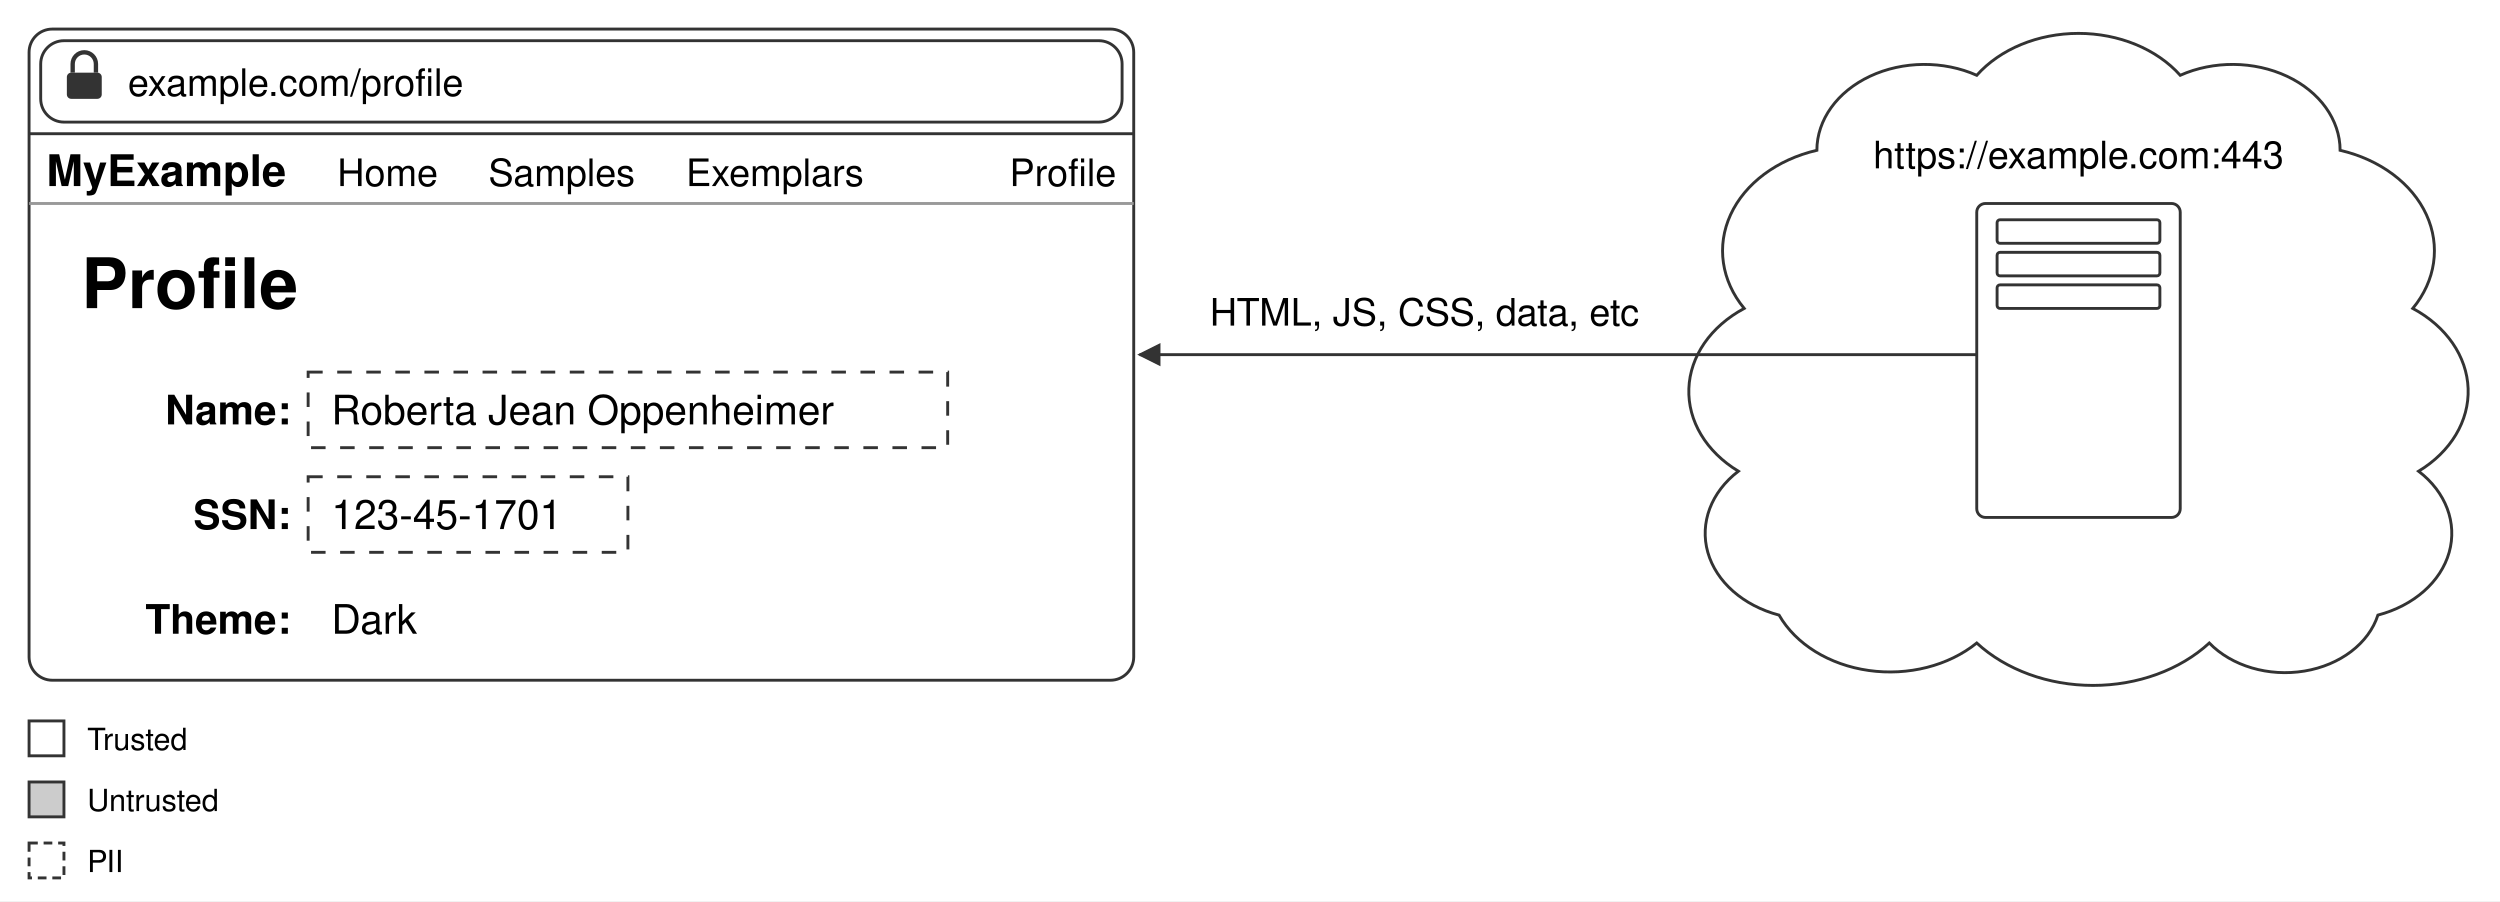
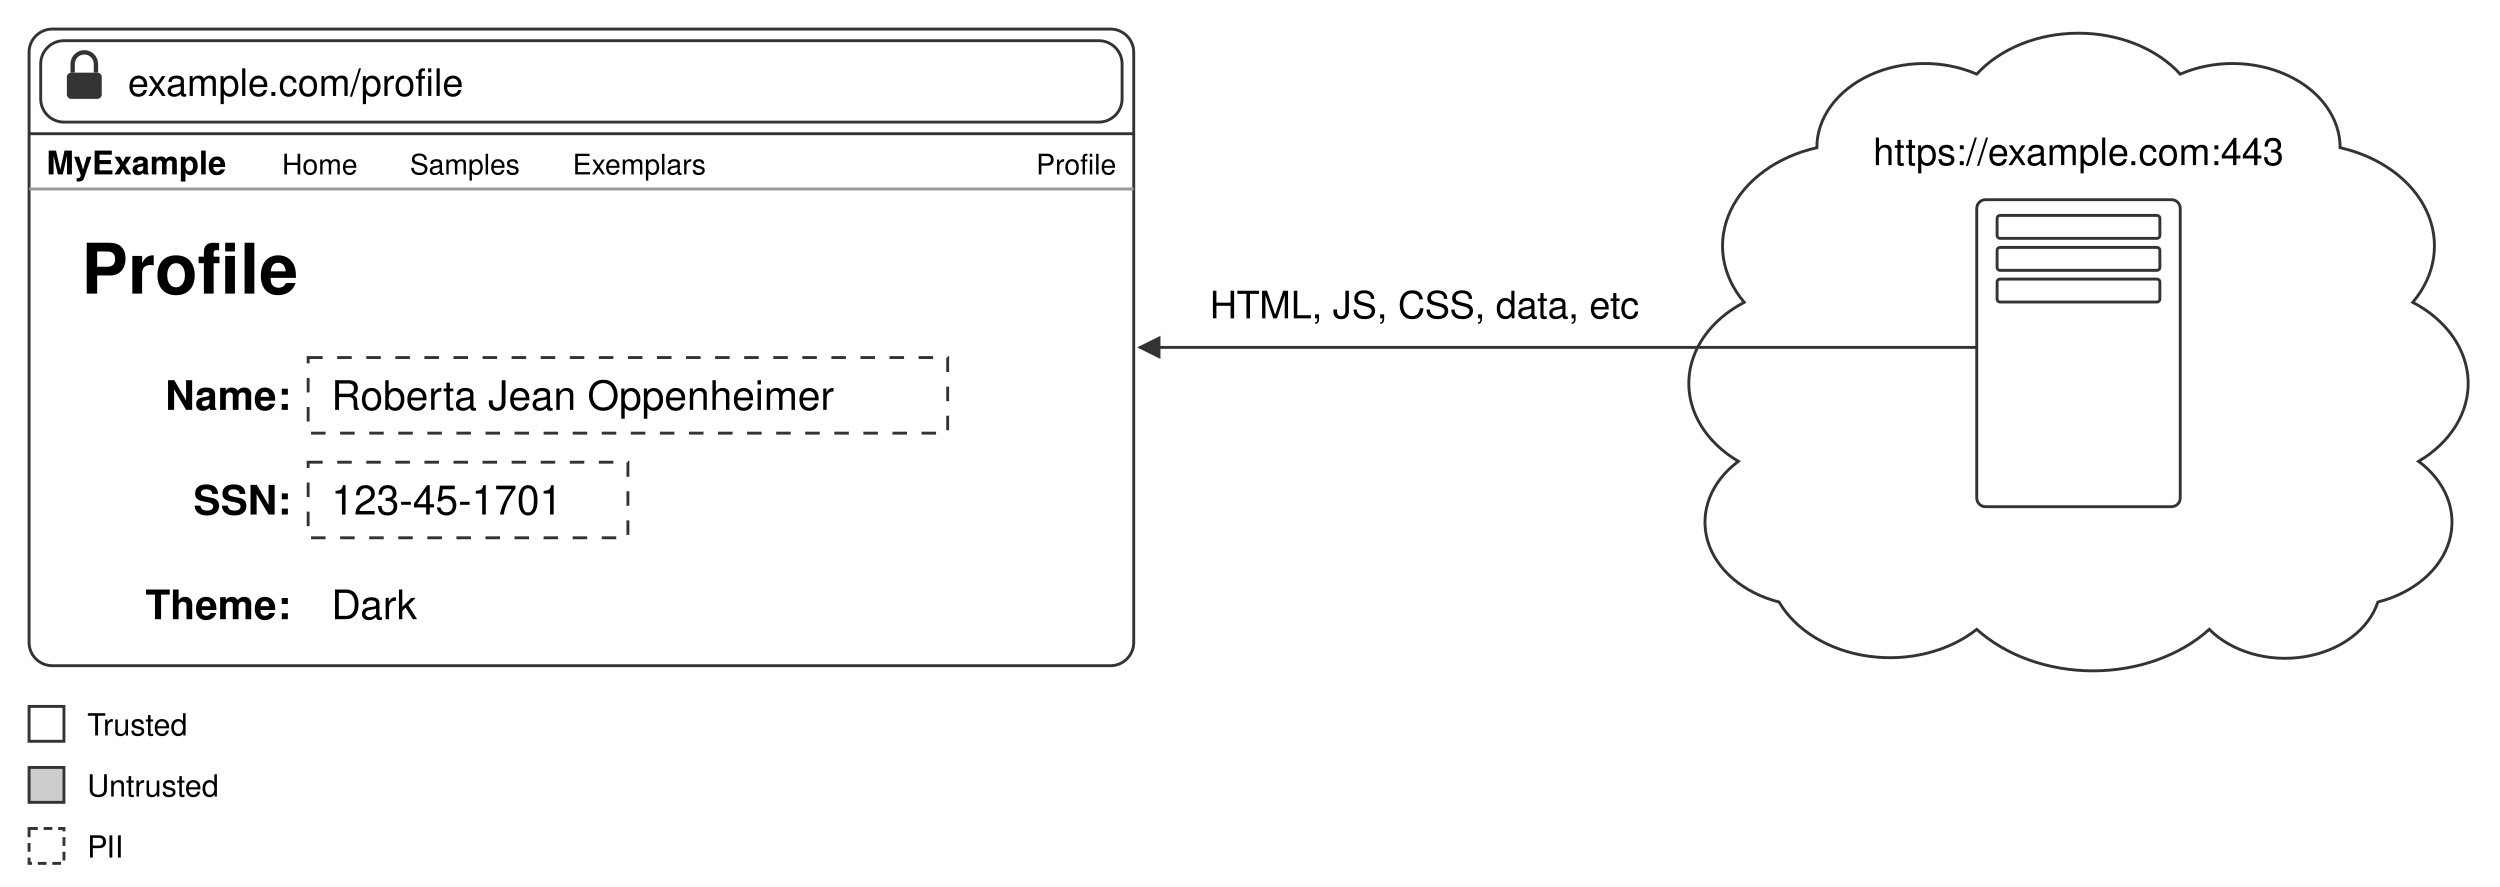
- <svg xmlns="http://www.w3.org/2000/svg" width="860" height="310" viewBox="0 0 860 310" font-family="-apple-system, BlinkMacSystemFont, 'Segoe UI', Helvetica, Arial, sans-serif" font-size="14" fill="#000">
+ <svg xmlns="http://www.w3.org/2000/svg" width="860" height="305" viewBox="0 0 860 305" font-family="-apple-system, BlinkMacSystemFont, 'Segoe UI', Helvetica, Arial, sans-serif" font-size="14" fill="#000">
  <defs>
    <marker id="arrowhead" viewBox="0 0 10 10" refX="9" refY="5" markerWidth="8" markerHeight="8" orient="auto-start-reverse">
      <path d="M0,0 L10,5 L0,10 z" fill="#333" />
    </marker>
  </defs>
-   <rect width="860" height="310" fill="#fff" />
-   <rect x="10" y="10" width="380" height="224" rx="8" fill="#fff" stroke="#333" />
+   <rect width="860" height="305" fill="#fff" />
+   <rect x="10" y="10" width="380" height="219" rx="8" fill="#fff" stroke="#333" />
  <rect x="14" y="14" width="372" height="28" rx="8" fill="#fff" stroke="#333" />
  <path d="M25,25 v-3 a4,4 0 0 1 8,0 v3" fill="none" stroke="#333" stroke-width="1.5" />
  <rect x="23" y="25" width="12" height="9" rx="1.5" fill="#333" />
  <text x="44" y="33" font-size="13">example.com/profile</text>
  <line x1="10" y1="46" x2="390" y2="46" stroke="#333" />
-   <text x="16" y="64" font-size="15" font-weight="bold">MyExample</text>
-   <text x="116" y="64" font-size="13">Home</text>
-   <text x="168" y="64" font-size="13">Samples</text>
-   <text x="236" y="64" font-size="13">Exemplars</text>
-   <text x="384" y="64" font-size="13" text-anchor="end">Profile</text>
-   <line x1="10" y1="70" x2="390" y2="70" stroke="#999" />
-   <text x="28" y="106" font-size="24" font-weight="bold">Profile</text>
-   <text x="100" y="146" text-anchor="end" font-weight="bold">Name:</text>
-   <rect x="106" y="128" width="220" height="26" fill="#fff" stroke="#333" stroke-dasharray="5 5" />
-   <text x="114" y="146">Roberta Jean Oppenheimer</text>
-   <text x="100" y="182" text-anchor="end" font-weight="bold">SSN:</text>
-   <rect x="106" y="164" width="110" height="26" fill="#fff" stroke="#333" stroke-dasharray="5 5" />
-   <text x="114" y="182">123-45-1701</text>
-   <text x="100" y="218" text-anchor="end" font-weight="bold">Theme:</text>
-   <text x="114" y="218">Dark</text>
-   <path d="M612,211.6            A37,29.6 0 0 1 598,162.1            A43,34.4 0 0 1 600,106.1            A45,36 0 0 1 625,51.7            A37,29.6 0 0 1 680,25.9            A43,34.4 0 0 1 750,25.9            A37,29.6 0 0 1 805,51.7            A45,36 0 0 1 830,106.1            A43,34.4 0 0 1 832,162.1            A37,29.6 0 0 1 818,211.6            A33,26.4 0 0 1 760,221.2            A53,42.4 0 0 1 680,221.2            A42,33.6 0 0 1 612,211.6 z" fill="#fff" stroke="#333" />
-   <rect x="680" y="70" width="70" height="108" rx="3" fill="#fff" stroke="#333" />
-   <rect x="687" y="75.6" width="56" height="8.1" rx="1" fill="#fff" stroke="#333" />
-   <rect x="687" y="86.8" width="56" height="8.1" rx="1" fill="#fff" stroke="#333" />
-   <rect x="687" y="98" width="56" height="8.1" rx="1" fill="#fff" stroke="#333" />
-   <text x="715" y="57.9" text-anchor="middle" font-size="13">https://example.com:443</text>
-   <line x1="680" y1="122" x2="392" y2="122" stroke="#333" marker-end="url(#arrowhead)" />
-   <text x="490" y="112" text-anchor="middle" font-size="13">HTML, JS, CSS, data, etc</text>
-   <rect x="10" y="248" width="12" height="12" fill="#fff" stroke="#333" />
-   <text x="30" y="258" font-size="10.5">Trusted</text>
-   <rect x="10" y="269" width="12" height="12" fill="#ccc" stroke="#333" />
-   <text x="30" y="279" font-size="10.5">Untrusted</text>
-   <rect x="10" y="290" width="12" height="12" fill="#fff" stroke="#333" stroke-dasharray="3 2" />
-   <text x="30" y="300" font-size="10.5">PII</text>
+   <text x="16" y="60" font-size="11.25" font-weight="bold">MyExample</text>
+   <text x="97" y="60" font-size="9.75">Home</text>
+   <text x="141" y="60" font-size="9.75">Samples</text>
+   <text x="197" y="60" font-size="9.75">Exemplars</text>
+   <text x="384" y="60" font-size="9.75" text-anchor="end">Profile</text>
+   <line x1="10" y1="65" x2="390" y2="65" stroke="#999" />
+   <text x="28" y="101" font-size="24" font-weight="bold">Profile</text>
+   <text x="100" y="141" text-anchor="end" font-weight="bold">Name:</text>
+   <rect x="106" y="123" width="220" height="26" fill="#fff" stroke="#333" stroke-dasharray="5 5" />
+   <text x="114" y="141">Roberta Jean Oppenheimer</text>
+   <text x="100" y="177" text-anchor="end" font-weight="bold">SSN:</text>
+   <rect x="106" y="159" width="110" height="26" fill="#fff" stroke="#333" stroke-dasharray="5 5" />
+   <text x="114" y="177">123-45-1701</text>
+   <text x="100" y="213" text-anchor="end" font-weight="bold">Theme:</text>
+   <text x="114" y="213">Dark</text>
+   <path d="M612,207.1            A37,28.9 0 0 1 598,158.7            A43,33.6 0 0 1 600,104            A45,35.2 0 0 1 625,50.8            A37,28.9 0 0 1 680,25.5            A43,33.6 0 0 1 750,25.5            A37,28.9 0 0 1 805,50.8            A45,35.2 0 0 1 830,104            A43,33.6 0 0 1 832,158.7            A37,28.9 0 0 1 818,207.1            A33,25.8 0 0 1 760,216.5            A53,41.5 0 0 1 680,216.5            A42,32.9 0 0 1 612,207.1 z" fill="#fff" stroke="#333" />
+   <rect x="680" y="68.7" width="70" height="105.6" rx="3" fill="#fff" stroke="#333" />
+   <rect x="687" y="74.1" width="56" height="7.9" rx="1" fill="#fff" stroke="#333" />
+   <rect x="687" y="85.1" width="56" height="7.9" rx="1" fill="#fff" stroke="#333" />
+   <rect x="687" y="96" width="56" height="7.9" rx="1" fill="#fff" stroke="#333" />
+   <text x="715" y="56.8" text-anchor="middle" font-size="13">https://example.com:443</text>
+   <line x1="680" y1="119.5" x2="392" y2="119.5" stroke="#333" marker-end="url(#arrowhead)" />
+   <text x="490" y="109.5" text-anchor="middle" font-size="13">HTML, JS, CSS, data, etc</text>
+   <rect x="10" y="243" width="12" height="12" fill="#fff" stroke="#333" />
+   <text x="30" y="253" font-size="10.5">Trusted</text>
+   <rect x="10" y="264" width="12" height="12" fill="#ccc" stroke="#333" />
+   <text x="30" y="274" font-size="10.5">Untrusted</text>
+   <rect x="10" y="285" width="12" height="12" fill="#fff" stroke="#333" stroke-dasharray="3 2" />
+   <text x="30" y="295" font-size="10.5">PII</text>
</svg>
